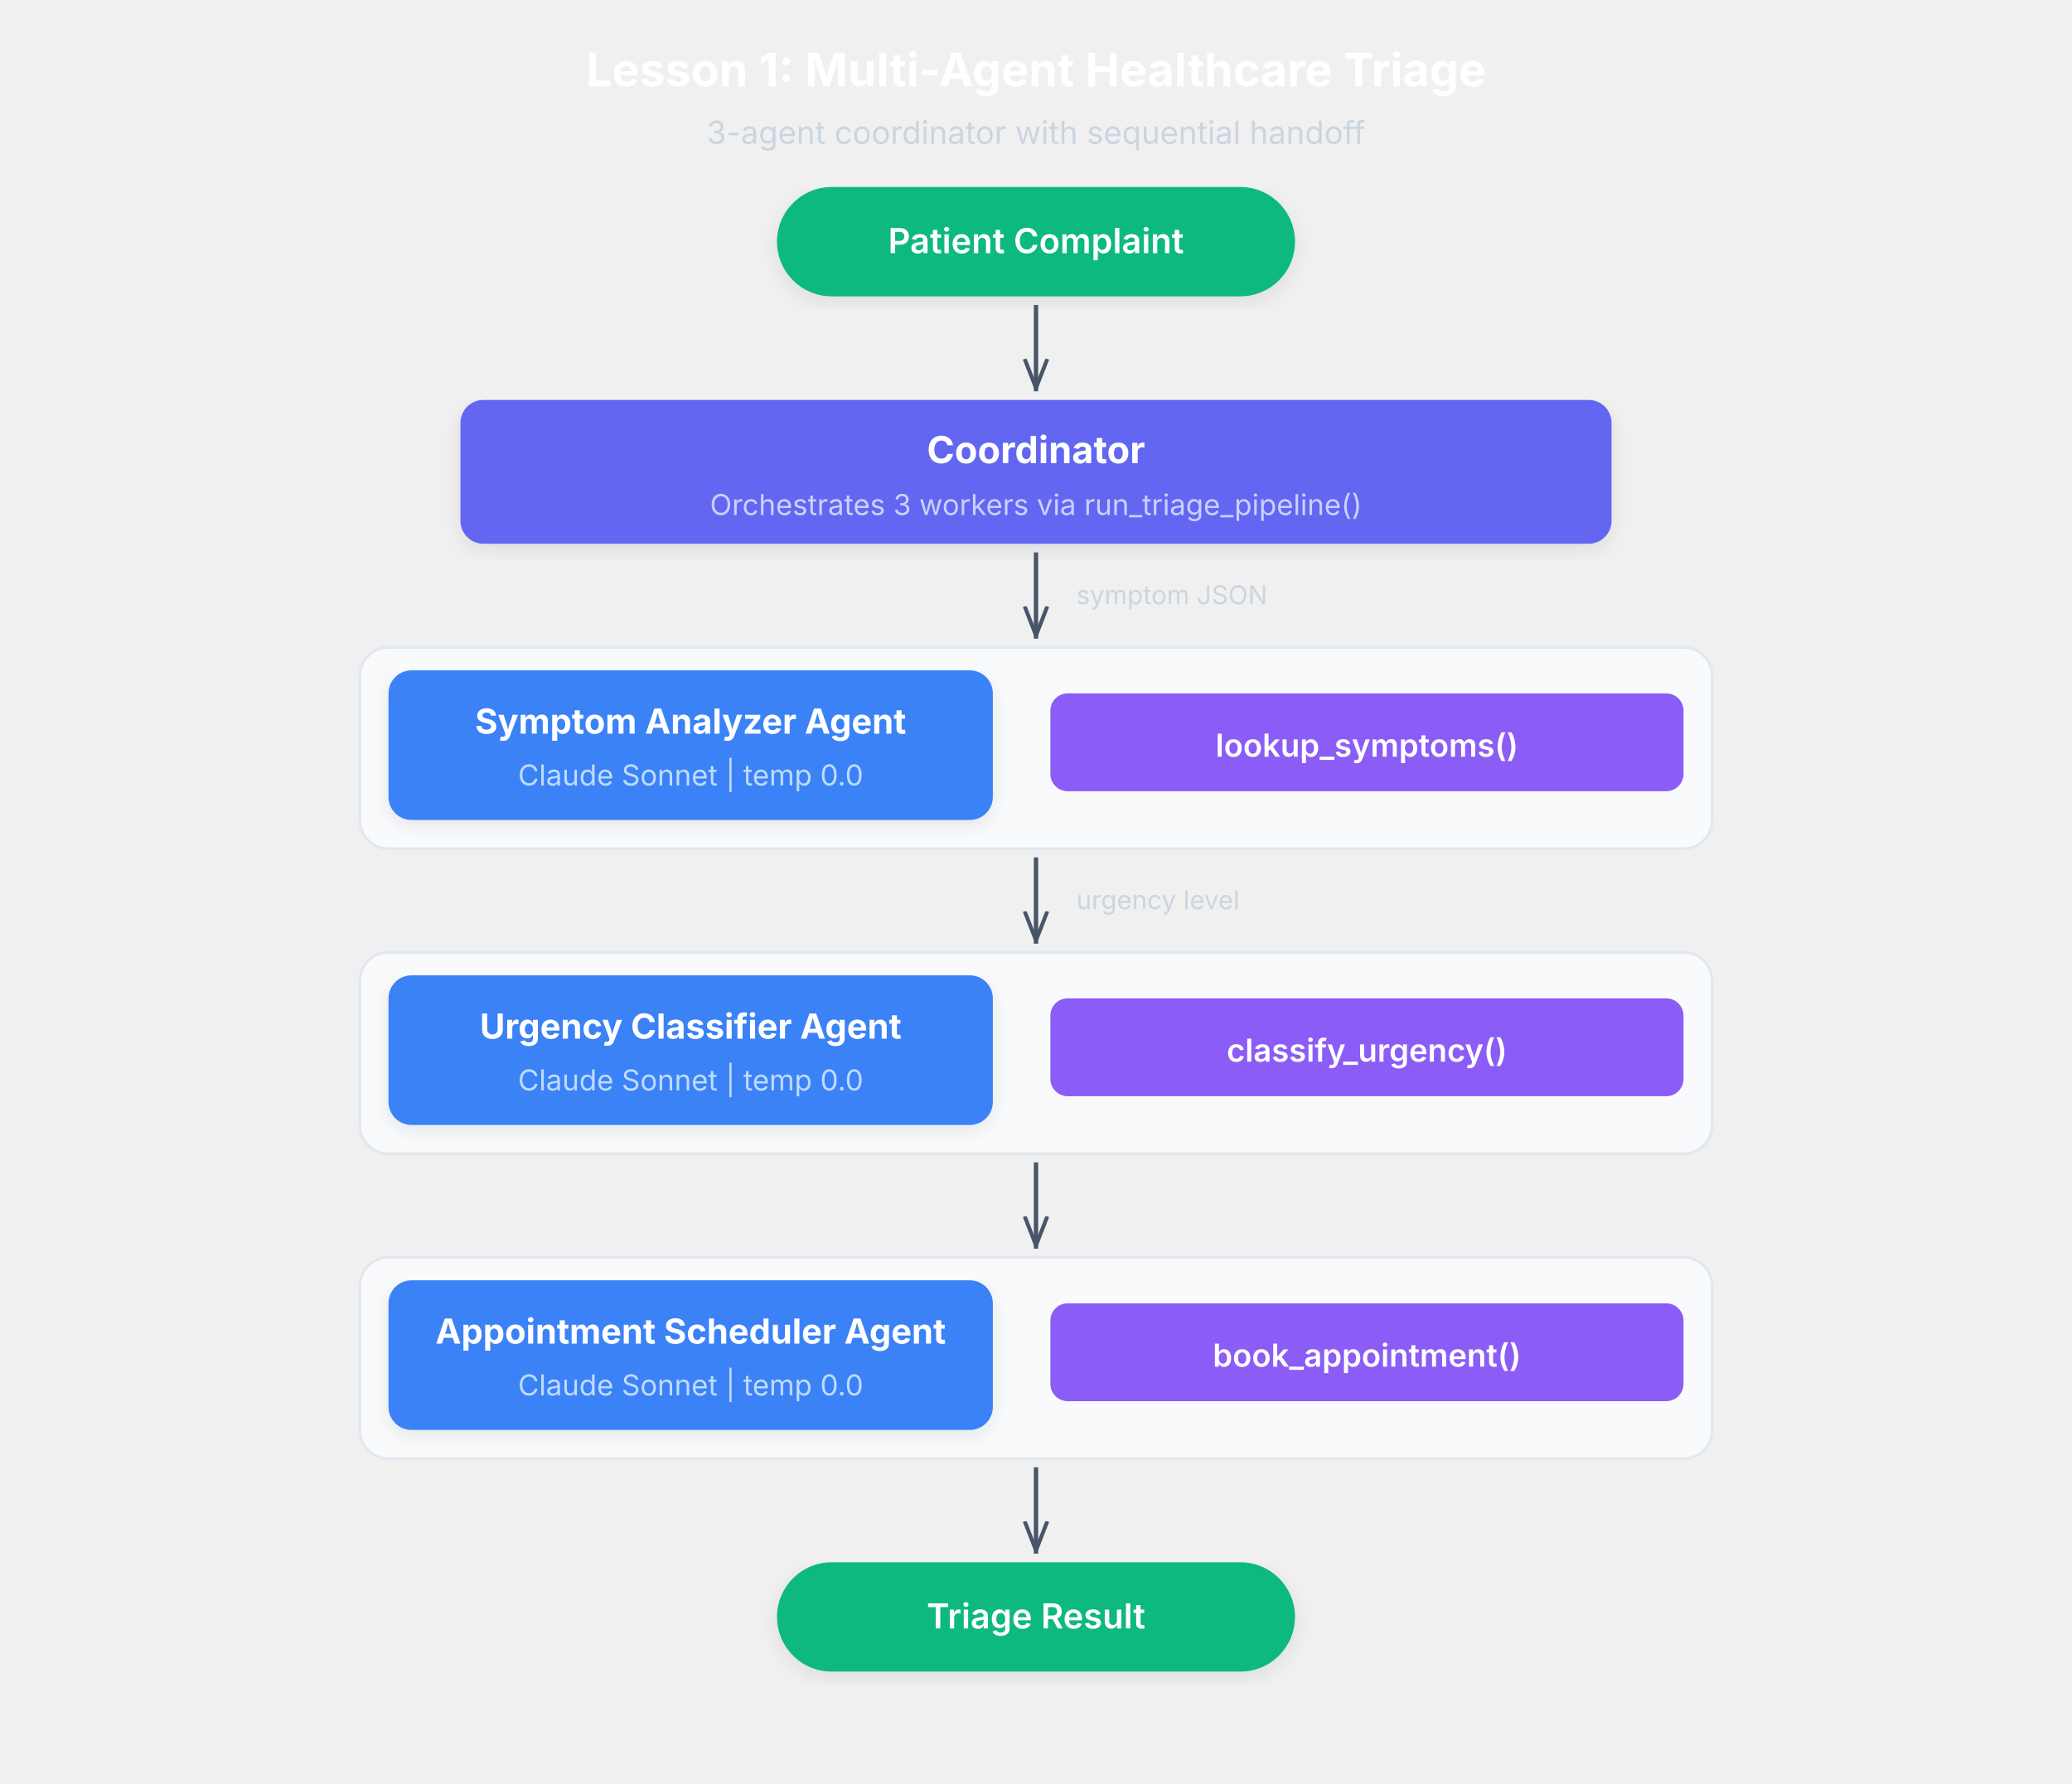
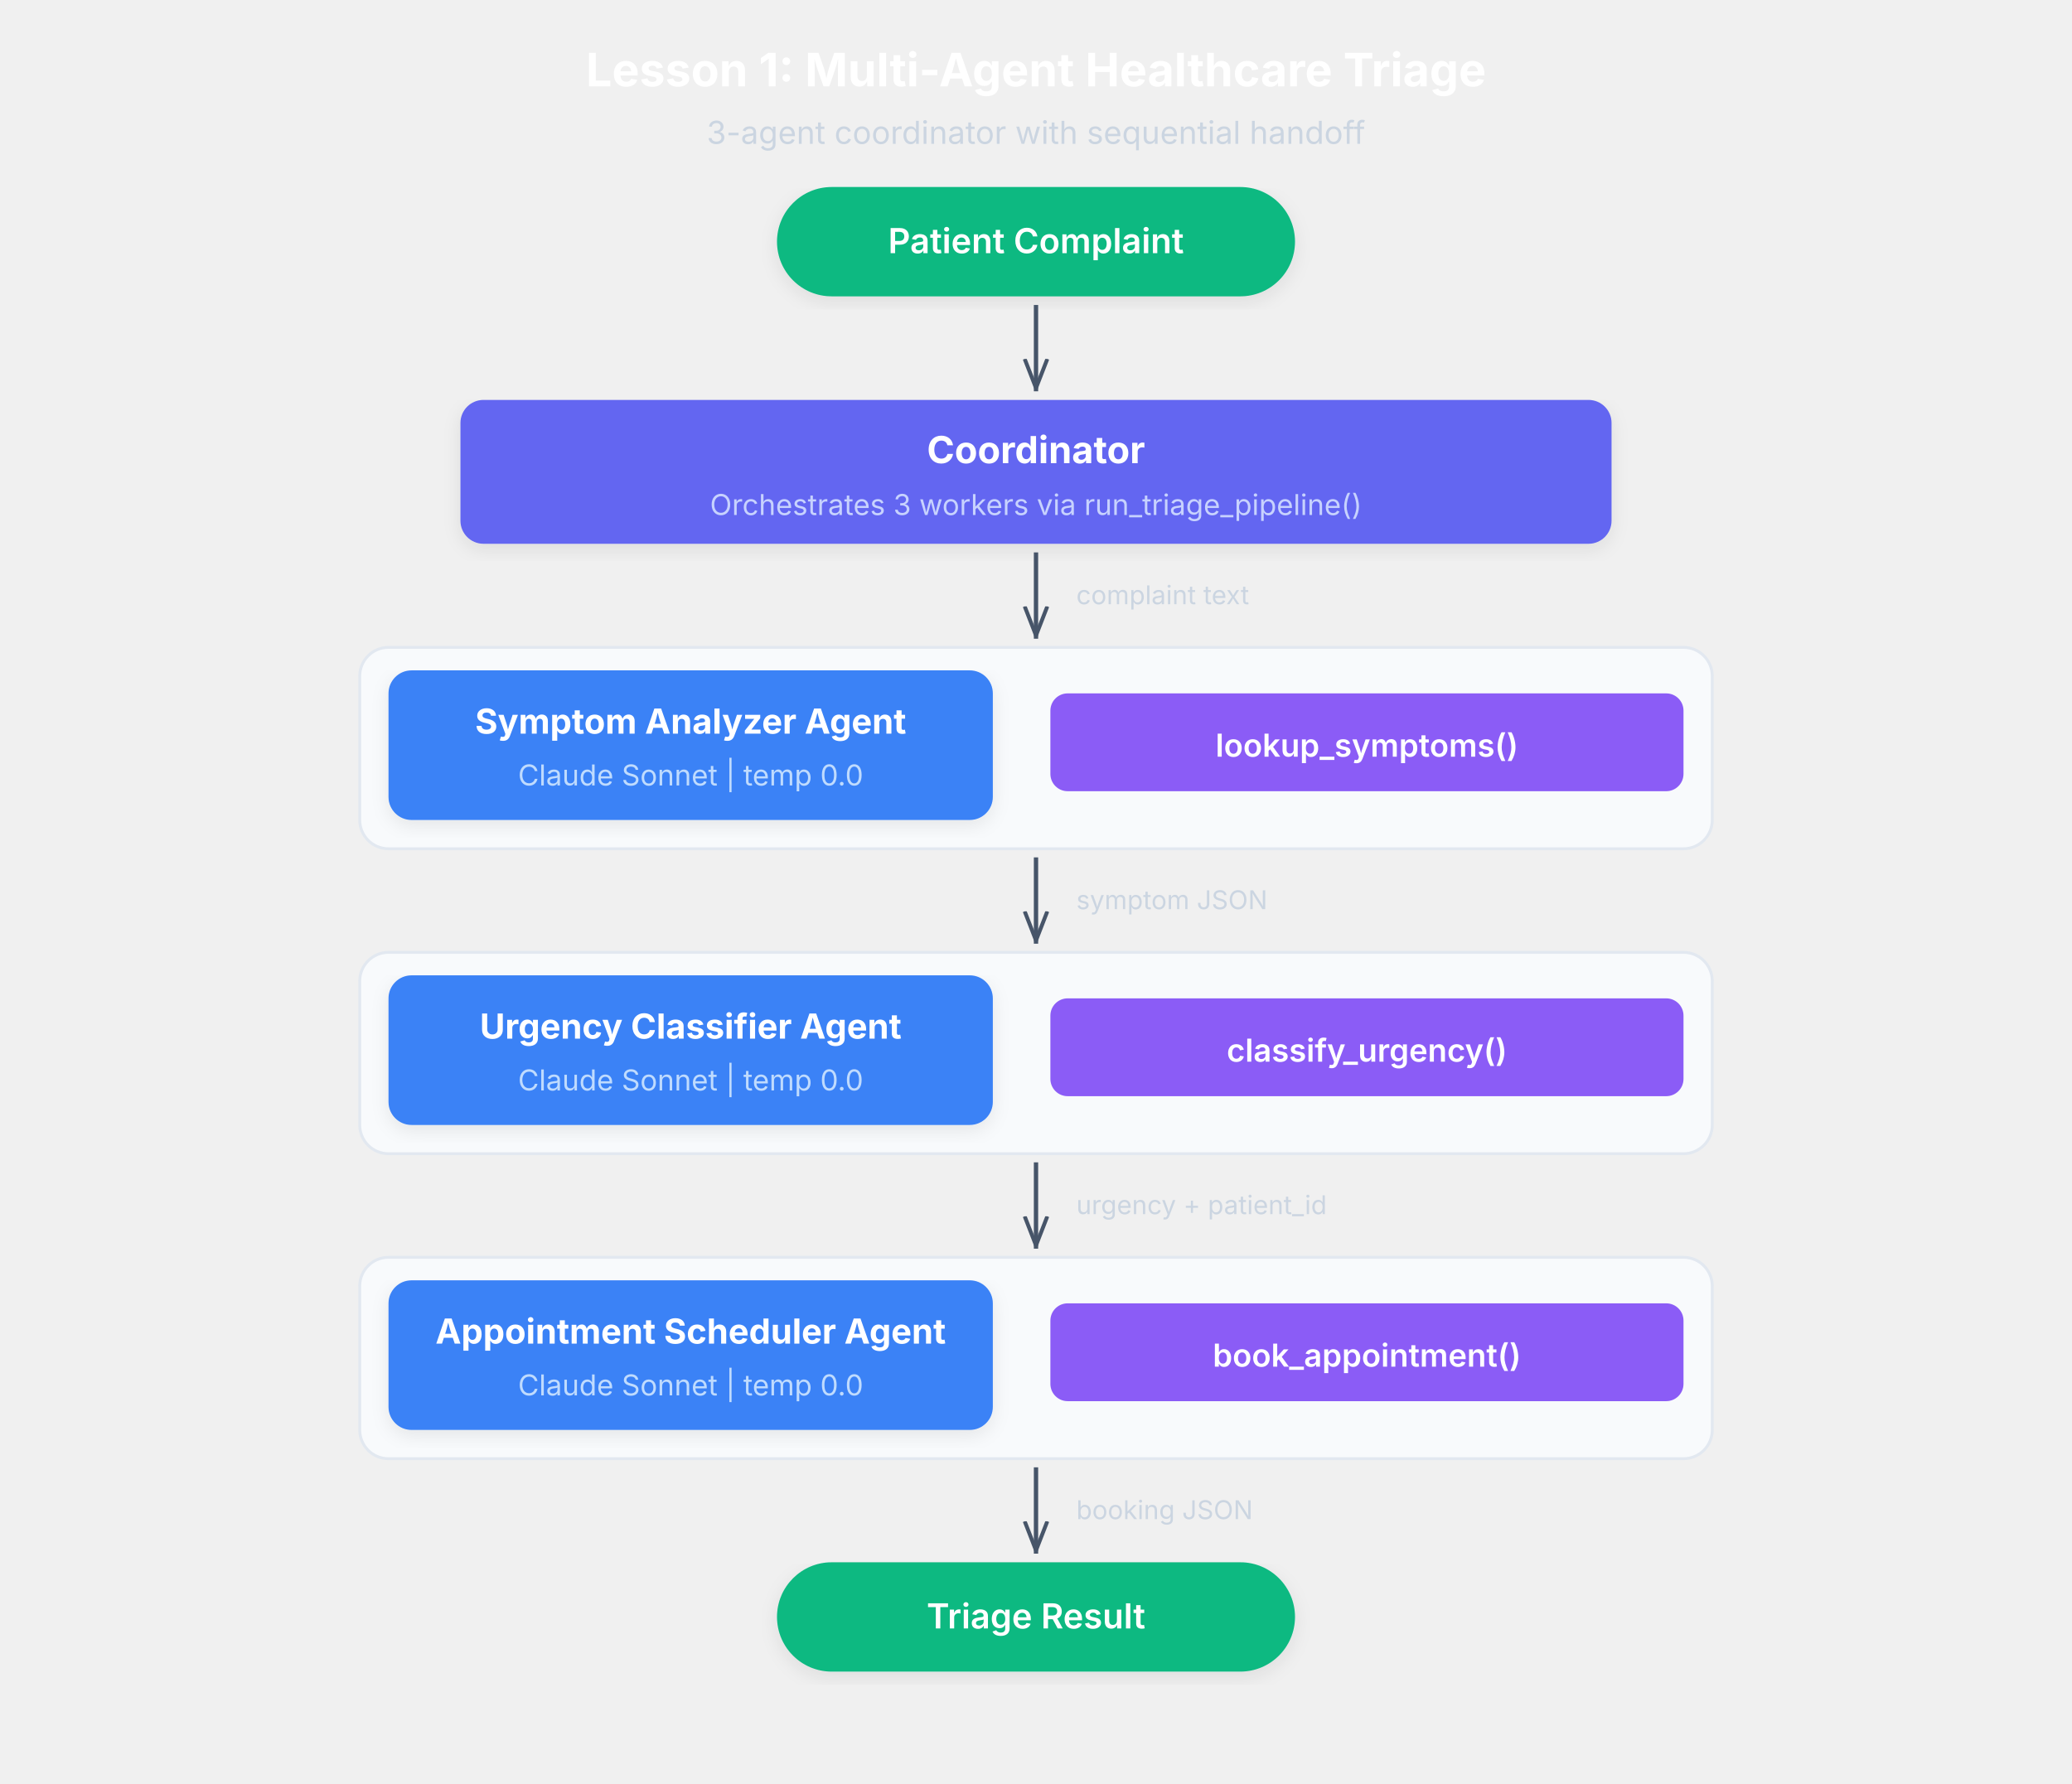
<svg xmlns="http://www.w3.org/2000/svg" viewBox="0 0 720 620" font-family="system-ui, -apple-system, &quot;Segoe UI&quot;, sans-serif">
  <defs>
    <filter id="sh" x="-4%" y="-4%" width="108%" height="116%">
      <feDropShadow dx="0" dy="2" stdDeviation="3" flood-opacity="0.08" />
    </filter>
    <marker id="a" viewBox="0 0 10 8" refX="10" refY="4" markerWidth="8" markerHeight="6" orient="auto">
      <path d="M0,0.5 L9,4 L0,7.5" fill="none" stroke="#475569" stroke-width="1.2" stroke-linejoin="round" />
    </marker>
    <marker id="ah" viewBox="0 0 10 8" refX="10" refY="4" markerWidth="8" markerHeight="6" orient="auto">
      <path d="M0,0.5 L9,4 L0,7.5" fill="none" stroke="#475569" stroke-width="1.2" stroke-linejoin="round" />
    </marker>
  </defs>
  <text x="360" y="30" text-anchor="middle" font-size="16" font-weight="700" fill="#ffffff">Lesson 1: Multi-Agent Healthcare Triage</text>
  <text x="360" y="50" text-anchor="middle" font-size="11" fill="#cbd5e1">3-agent coordinator with sequential handoff</text>
  <rect x="270" y="65" width="180" height="38" rx="19" fill="#10b981" filter="url(#sh)" />
  <text x="360" y="88" text-anchor="middle" font-size="12" font-weight="600" fill="white">Patient Complaint</text>
  <rect x="160" y="139" width="400" height="50" rx="8" fill="#6366f1" filter="url(#sh)" />
  <text x="360" y="161" text-anchor="middle" font-size="13" font-weight="700" fill="white">Coordinator</text>
  <text x="360" y="179" text-anchor="middle" font-size="10" fill="#c7d2fe">Orchestrates 3 workers via run_triage_pipeline()</text>
  <rect x="125" y="225" width="470" height="70" rx="10" fill="#f8fafc" stroke="#e2e8f0" stroke-width="1" />
  <rect x="135" y="233" width="210" height="52" rx="8" fill="#3b82f6" filter="url(#sh)" />
  <text x="240" y="255" text-anchor="middle" font-size="12" font-weight="700" fill="white">Symptom Analyzer Agent</text>
  <text x="240" y="273" text-anchor="middle" font-size="10" fill="#bfdbfe">Claude Sonnet | temp 0.0</text>
  <rect x="365" y="241" width="220" height="34" rx="6" fill="#8b5cf6" />
  <text x="475" y="263" text-anchor="middle" font-size="11" font-weight="600" fill="white">lookup_symptoms()</text>
  <rect x="125" y="331" width="470" height="70" rx="10" fill="#f8fafc" stroke="#e2e8f0" stroke-width="1" />
  <rect x="135" y="339" width="210" height="52" rx="8" fill="#3b82f6" filter="url(#sh)" />
  <text x="240" y="361" text-anchor="middle" font-size="12" font-weight="700" fill="white">Urgency Classifier Agent</text>
  <text x="240" y="379" text-anchor="middle" font-size="10" fill="#bfdbfe">Claude Sonnet | temp 0.0</text>
  <rect x="365" y="347" width="220" height="34" rx="6" fill="#8b5cf6" />
  <text x="475" y="369" text-anchor="middle" font-size="11" font-weight="600" fill="white">classify_urgency()</text>
  <rect x="125" y="437" width="470" height="70" rx="10" fill="#f8fafc" stroke="#e2e8f0" stroke-width="1" />
  <rect x="135" y="445" width="210" height="52" rx="8" fill="#3b82f6" filter="url(#sh)" />
  <text x="240" y="467" text-anchor="middle" font-size="12" font-weight="700" fill="white">Appointment Scheduler Agent</text>
  <text x="240" y="485" text-anchor="middle" font-size="10" fill="#bfdbfe">Claude Sonnet | temp 0.0</text>
  <rect x="365" y="453" width="220" height="34" rx="6" fill="#8b5cf6" />
  <text x="475" y="475" text-anchor="middle" font-size="11" font-weight="600" fill="white">book_appointment()</text>
  <rect x="270" y="543" width="180" height="38" rx="19" fill="#10b981" filter="url(#sh)" />
  <text x="360" y="566" text-anchor="middle" font-size="12" font-weight="600" fill="white">Triage Result</text>
  <rect x="192" y="621" width="14" height="14" rx="3" fill="#6366f1" />
  <text x="210" y="632" font-size="10" fill="#e2e8f0">Coordinator</text>
  <rect x="297" y="621" width="14" height="14" rx="3" fill="#3b82f6" />
  <text x="315" y="632" font-size="10" fill="#e2e8f0">Agent</text>
  <rect x="360" y="621" width="14" height="14" rx="3" fill="#8b5cf6" />
  <text x="378" y="632" font-size="10" fill="#e2e8f0">Tool</text>
  <rect x="416" y="621" width="14" height="14" rx="3" fill="#10b981" />
  <text x="434" y="632" font-size="10" fill="#e2e8f0">Input/Output</text>
  <g id="arrows">
    <line x1="360" y1="106" x2="360" y2="136" stroke="#475569" stroke-width="1.5" marker-end="url(#a)" />
    <line x1="360" y1="192" x2="360" y2="222" stroke="#475569" stroke-width="1.5" marker-end="url(#a)" />
-     <text x="374" y="210" font-size="9" fill="#cbd5e1">symptom JSON</text>
+     <text x="374" y="210" font-size="9" fill="#cbd5e1">complaint text</text>
    <line x1="360" y1="298" x2="360" y2="328" stroke="#475569" stroke-width="1.5" marker-end="url(#a)" />
-     <text x="374" y="316" font-size="9" fill="#cbd5e1">urgency level</text>
+     <text x="374" y="316" font-size="9" fill="#cbd5e1">symptom JSON</text>
    <line x1="360" y1="404" x2="360" y2="434" stroke="#475569" stroke-width="1.5" marker-end="url(#a)" />
+     <text x="374" y="422" font-size="9" fill="#cbd5e1">urgency + patient_id</text>
    <line x1="360" y1="510" x2="360" y2="540" stroke="#475569" stroke-width="1.5" marker-end="url(#a)" />
+     <text x="374" y="528" font-size="9" fill="#cbd5e1">booking JSON</text>
  </g>
</svg>
